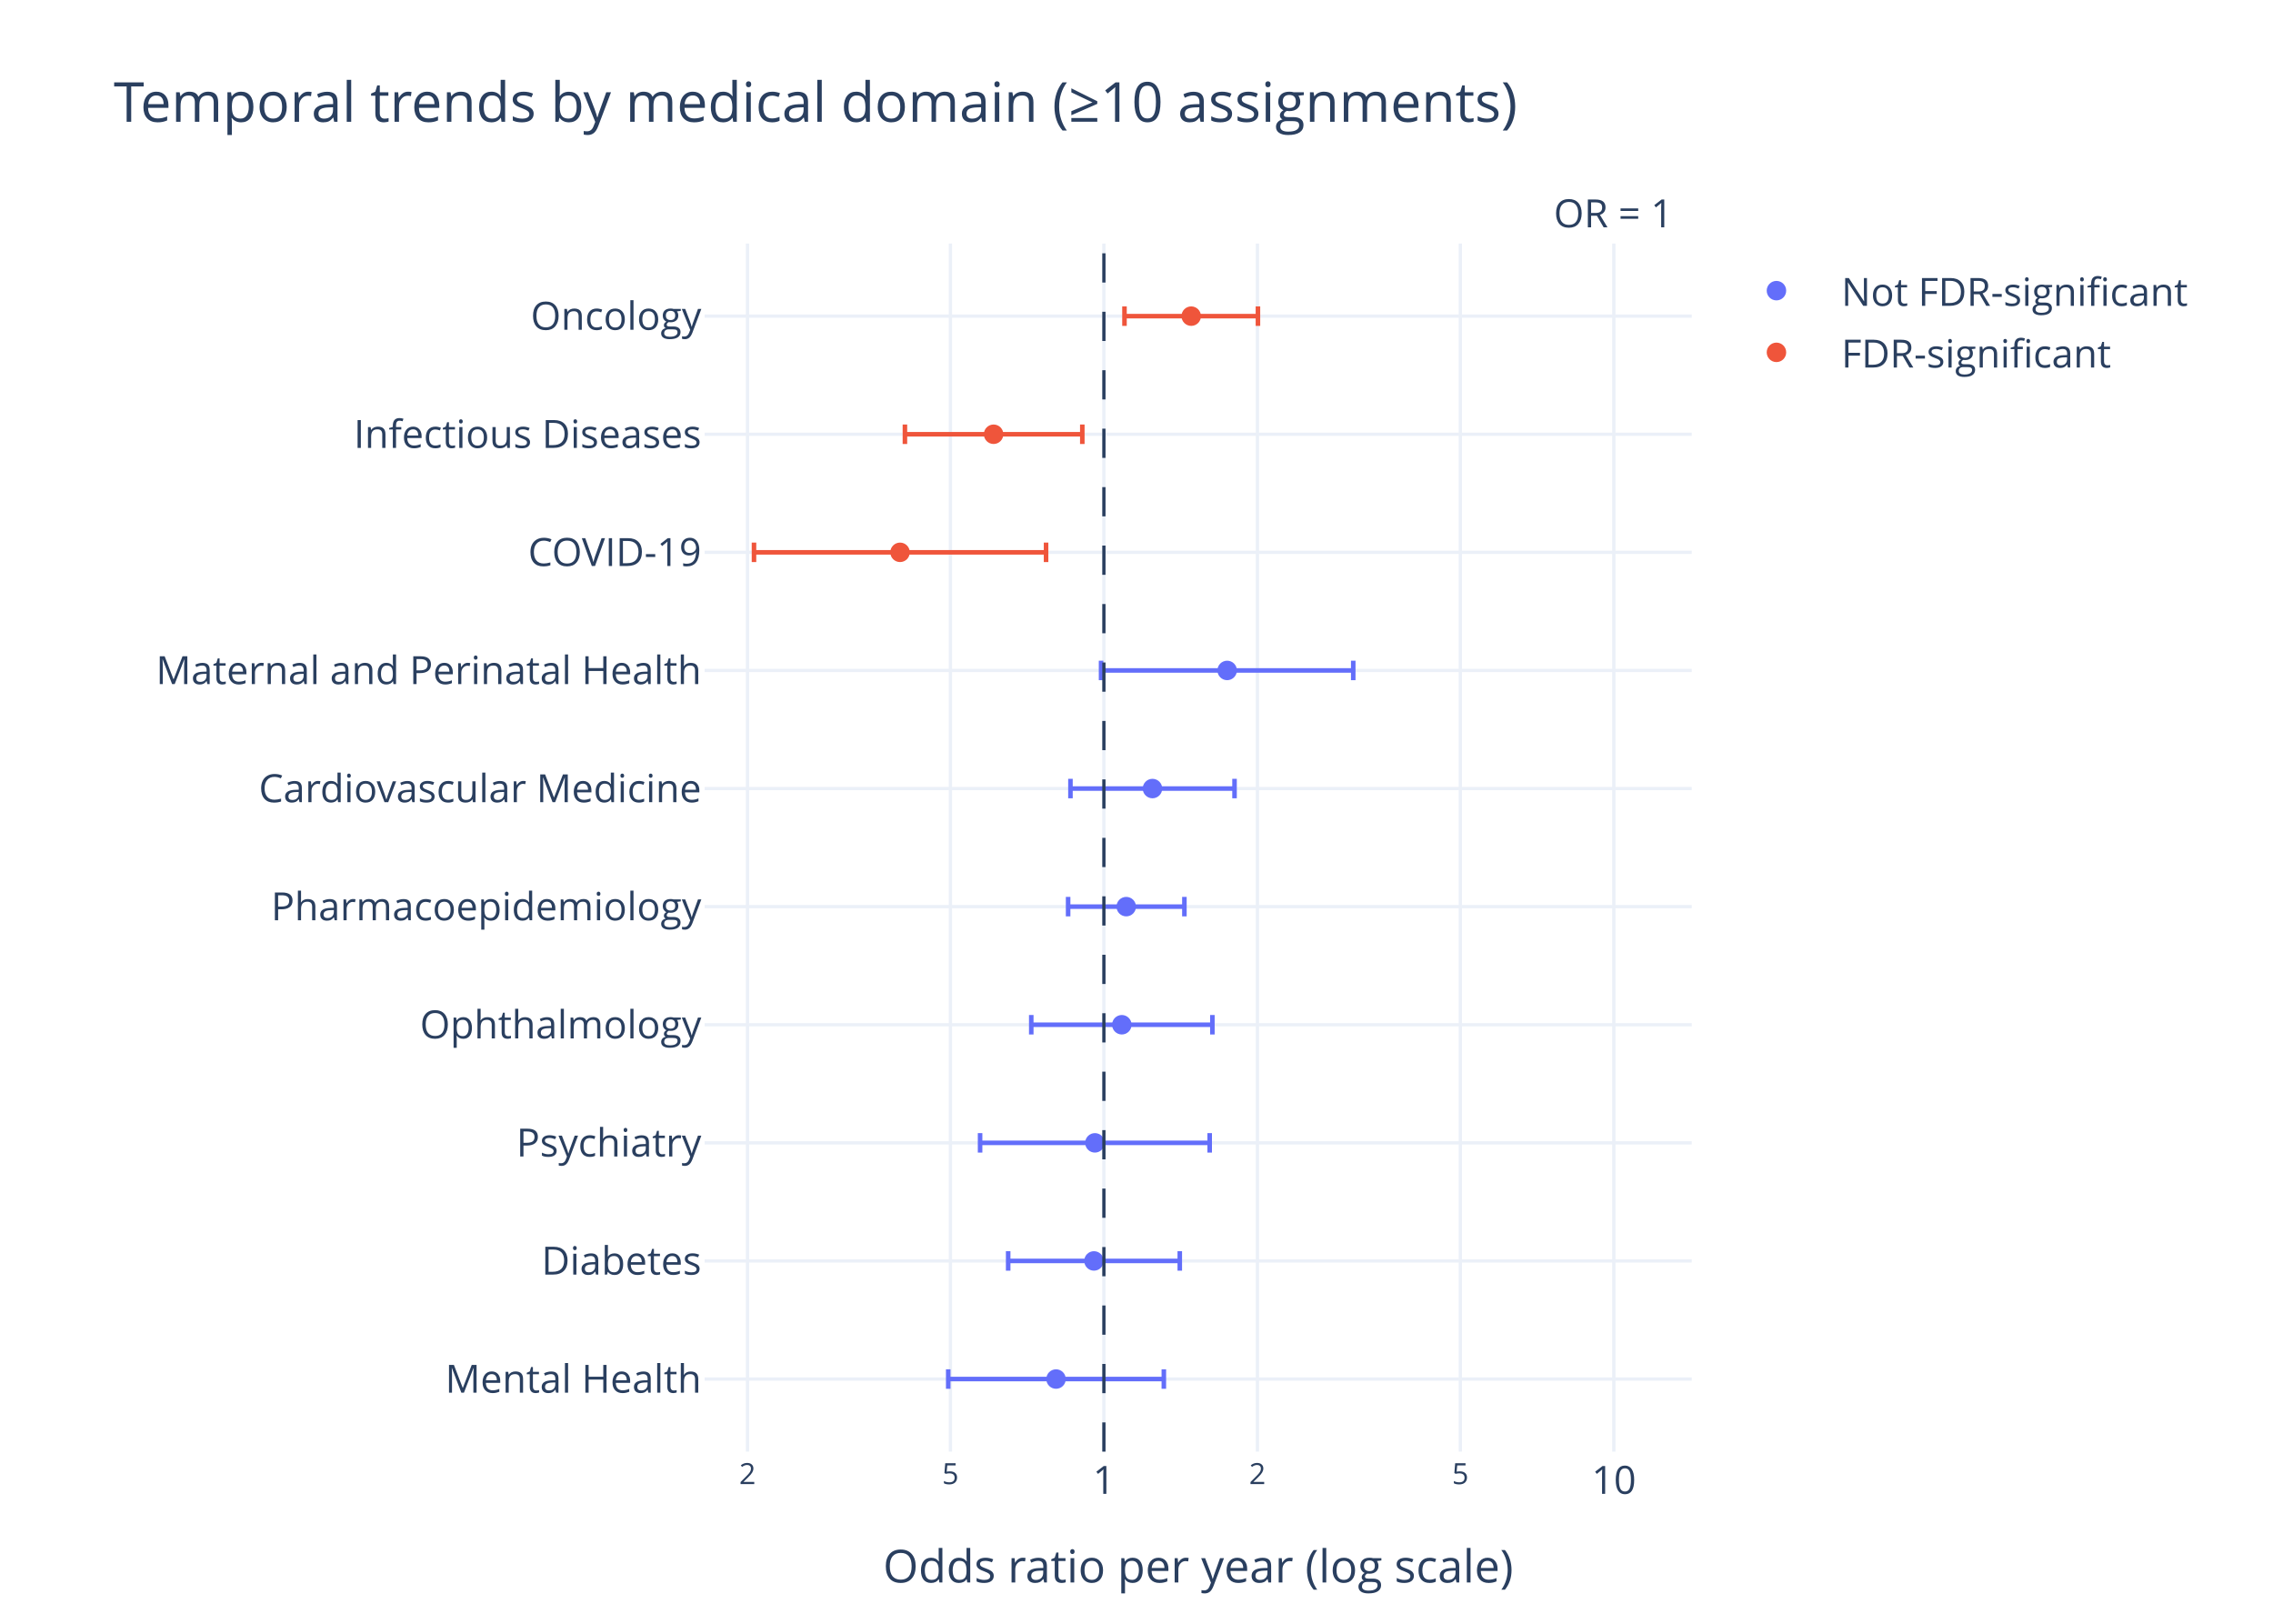
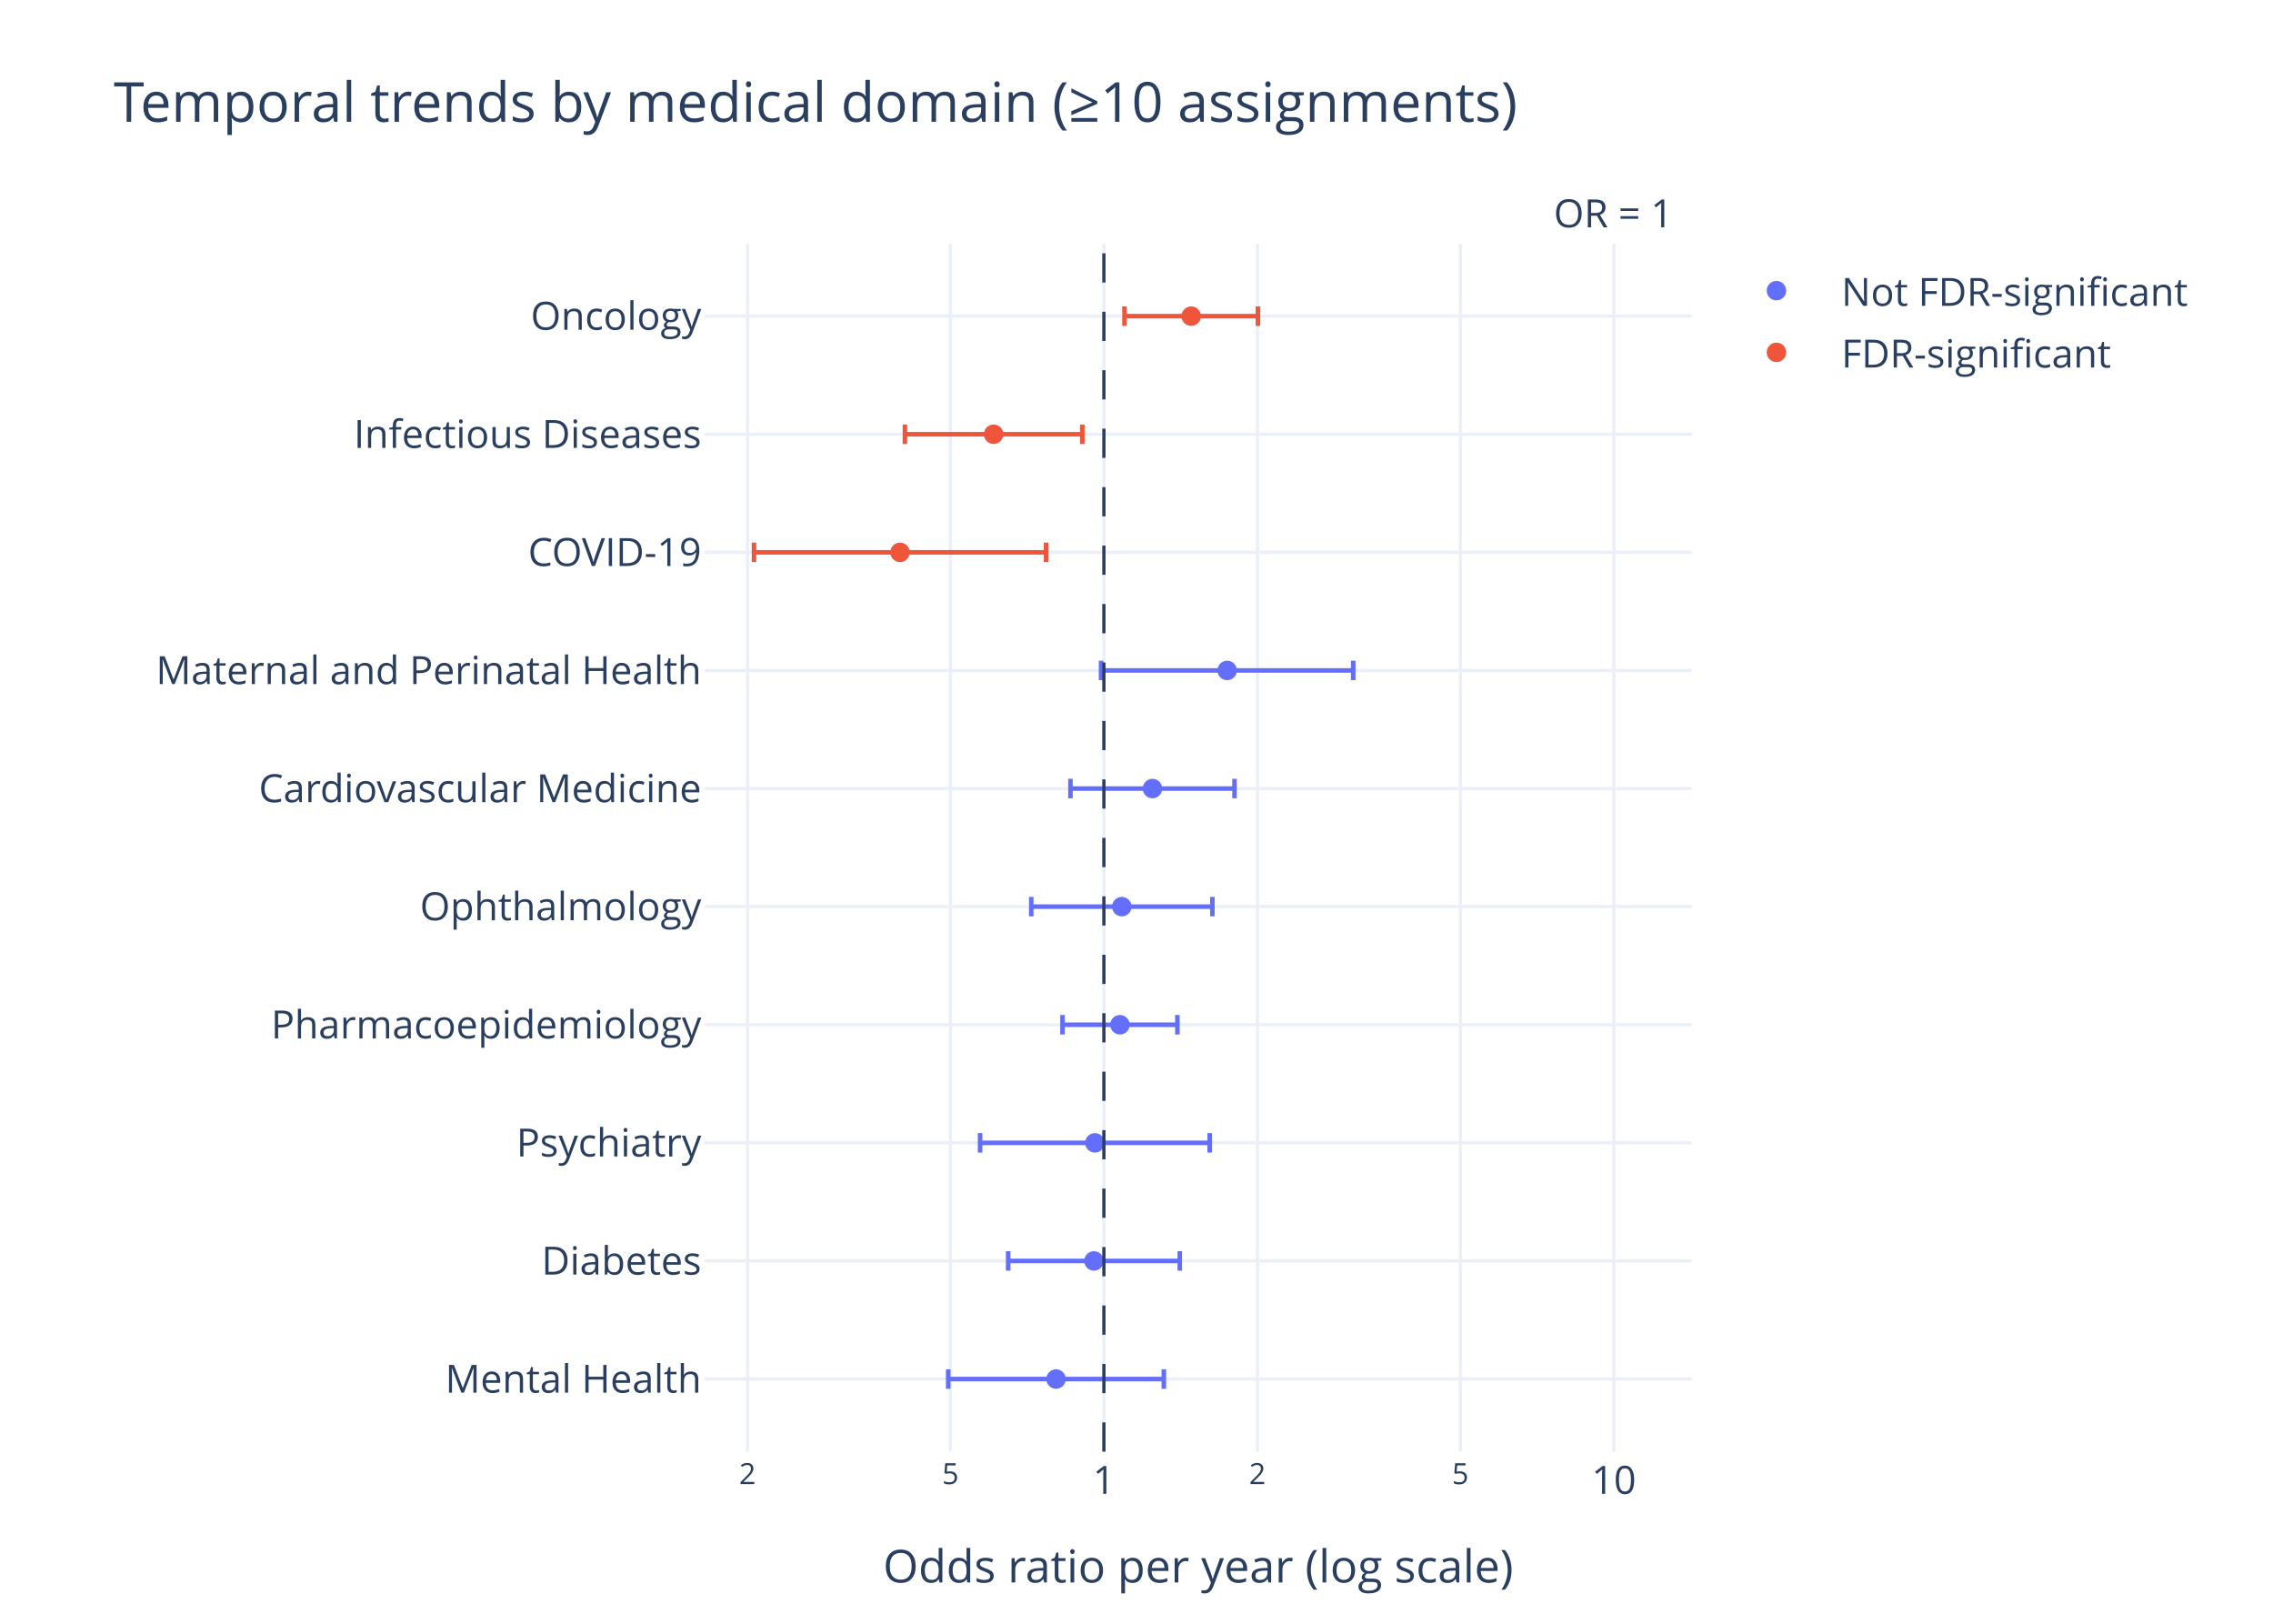
<svg xmlns="http://www.w3.org/2000/svg" class="main-svg" width="700" height="500" style="" viewBox="0 0 700 500">
  <rect x="0" y="0" width="700" height="500" style="fill: rgb(255, 255, 255); fill-opacity: 1;" />
-   <defs id="defs-0fc72f">
+   <defs id="defs-62d271">
    <g class="clips">
-       <clipPath id="clip0fc72fxyplot" class="plotclip">
+       <clipPath id="clip62d271xyplot" class="plotclip">
        <rect width="304" height="372" />
      </clipPath>
-       <clipPath class="axesclip" id="clip0fc72fx">
+       <clipPath class="axesclip" id="clip62d271x">
        <rect x="217" y="0" width="304" height="500" />
      </clipPath>
-       <clipPath class="axesclip" id="clip0fc72fy">
+       <clipPath class="axesclip" id="clip62d271y">
        <rect x="0" y="75" width="700" height="372" />
      </clipPath>
-       <clipPath class="axesclip" id="clip0fc72fxy">
+       <clipPath class="axesclip" id="clip62d271xy">
        <rect x="217" y="75" width="304" height="372" />
      </clipPath>
    </g>
    <g class="gradients" />
    <g class="patterns" />
  </defs>
  <g class="bglayer" />
  <g class="layer-below">
    <g class="imagelayer" />
    <g class="shapelayer" />
  </g>
  <g class="cartesianlayer">
    <g class="subplot xy">
      <g class="layer-subplot">
        <g class="shapelayer" />
        <g class="imagelayer" />
      </g>
      <g class="minor-gridlayer">
        <g class="x" />
        <g class="y" />
      </g>
      <g class="gridlayer">
        <g class="x">
          <path class="xgrid crisp" transform="translate(230.2,0)" d="M0,75v372" style="stroke: rgb(235, 240, 248); stroke-opacity: 1; stroke-width: 1px;" />
          <path class="xgrid crisp" transform="translate(292.69,0)" d="M0,75v372" style="stroke: rgb(235, 240, 248); stroke-opacity: 1; stroke-width: 1px;" />
          <path class="xgrid crisp" transform="translate(339.96,0)" d="M0,75v372" style="stroke: rgb(235, 240, 248); stroke-opacity: 1; stroke-width: 1px;" />
          <path class="xgrid crisp" transform="translate(387.24,0)" d="M0,75v372" style="stroke: rgb(235, 240, 248); stroke-opacity: 1; stroke-width: 1px;" />
          <path class="xgrid crisp" transform="translate(449.73,0)" d="M0,75v372" style="stroke: rgb(235, 240, 248); stroke-opacity: 1; stroke-width: 1px;" />
          <path class="xgrid crisp" transform="translate(497,0)" d="M0,75v372" style="stroke: rgb(235, 240, 248); stroke-opacity: 1; stroke-width: 1px;" />
        </g>
        <g class="y">
          <path class="ygrid crisp" transform="translate(0,424.65)" d="M217,0h304" style="stroke: rgb(235, 240, 248); stroke-opacity: 1; stroke-width: 1px;" />
          <path class="ygrid crisp" transform="translate(0,388.28)" d="M217,0h304" style="stroke: rgb(235, 240, 248); stroke-opacity: 1; stroke-width: 1px;" />
          <path class="ygrid crisp" transform="translate(0,351.92)" d="M217,0h304" style="stroke: rgb(235, 240, 248); stroke-opacity: 1; stroke-width: 1px;" />
          <path class="ygrid crisp" transform="translate(0,315.55)" d="M217,0h304" style="stroke: rgb(235, 240, 248); stroke-opacity: 1; stroke-width: 1px;" />
          <path class="ygrid crisp" transform="translate(0,279.18)" d="M217,0h304" style="stroke: rgb(235, 240, 248); stroke-opacity: 1; stroke-width: 1px;" />
          <path class="ygrid crisp" transform="translate(0,242.82)" d="M217,0h304" style="stroke: rgb(235, 240, 248); stroke-opacity: 1; stroke-width: 1px;" />
          <path class="ygrid crisp" transform="translate(0,206.45)" d="M217,0h304" style="stroke: rgb(235, 240, 248); stroke-opacity: 1; stroke-width: 1px;" />
          <path class="ygrid crisp" transform="translate(0,170.08)" d="M217,0h304" style="stroke: rgb(235, 240, 248); stroke-opacity: 1; stroke-width: 1px;" />
          <path class="ygrid crisp" transform="translate(0,133.72)" d="M217,0h304" style="stroke: rgb(235, 240, 248); stroke-opacity: 1; stroke-width: 1px;" />
          <path class="ygrid crisp" transform="translate(0,97.35)" d="M217,0h304" style="stroke: rgb(235, 240, 248); stroke-opacity: 1; stroke-width: 1px;" />
        </g>
      </g>
      <g class="zerolinelayer" />
      <g class="layer-between">
        <g class="shapelayer" />
        <g class="imagelayer" />
      </g>
      <path class="xlines-below" />
      <path class="ylines-below" />
      <g class="overlines-below" />
      <g class="xaxislayer-below" />
      <g class="yaxislayer-below" />
      <g class="overaxes-below" />
      <g class="overplot">
-         <g class="xy" transform="translate(217,75)" clip-path="url(#clip0fc72fxyplot)">
+         <g class="xy" transform="translate(217,75)" clip-path="url(#clip62d271xyplot)">
          <g class="scatterlayer mlayer">
-             <g class="trace scatter trace788026" style="stroke-miterlimit: 2; opacity: 1;">
+             <g class="trace scatter traced04edc" style="stroke-miterlimit: 2; opacity: 1;">
              <g class="fills" />
              <g class="errorbars">
                <g class="errorbar" style="opacity: 1;">
                  <path class="xerror" d="M141.42,346.65v6m0,-3H75.02m0,-3v6" style="vector-effect: none; stroke-width: 1.4px; stroke: rgb(99, 110, 250); stroke-opacity: 1;" />
                </g>
                <g class="errorbar" style="opacity: 1;">
                  <path class="xerror" d="M146.33,310.28v6m0,-3H93.48m0,-3v6" style="vector-effect: none; stroke-width: 1.4px; stroke: rgb(99, 110, 250); stroke-opacity: 1;" />
                </g>
                <g class="errorbar" style="opacity: 1;">
                  <path class="xerror" d="M155.54,273.92v6m0,-3H84.83m0,-3v6" style="vector-effect: none; stroke-width: 1.4px; stroke: rgb(99, 110, 250); stroke-opacity: 1;" />
                </g>
                <g class="errorbar" style="opacity: 1;">
-                   <path class="xerror" d="M156.37,237.55v6m0,-3H100.59m0,-3v6" style="vector-effect: none; stroke-width: 1.4px; stroke: rgb(99, 110, 250); stroke-opacity: 1;" />
-                 </g>
-                 <g class="errorbar" style="opacity: 1;">
-                   <path class="xerror" d="M147.75,201.18v6m0,-3H111.94m0,-3v6" style="vector-effect: none; stroke-width: 1.4px; stroke: rgb(99, 110, 250); stroke-opacity: 1;" />
+                   <path class="xerror" d="M145.59,237.55v6m0,-3H110.21m0,-3v6" style="vector-effect: none; stroke-width: 1.4px; stroke: rgb(99, 110, 250); stroke-opacity: 1;" />
+                 </g>
+                 <g class="errorbar" style="opacity: 1;">
+                   <path class="xerror" d="M156.37,201.18v6m0,-3H100.59m0,-3v6" style="vector-effect: none; stroke-width: 1.4px; stroke: rgb(99, 110, 250); stroke-opacity: 1;" />
                </g>
                <g class="errorbar" style="opacity: 1;">
                  <path class="xerror" d="M163.19,164.82v6m0,-3H112.66m0,-3v6" style="vector-effect: none; stroke-width: 1.4px; stroke: rgb(99, 110, 250); stroke-opacity: 1;" />
                </g>
                <g class="errorbar" style="opacity: 1;">
                  <path class="xerror" d="M199.75,128.45v6m0,-3H122.09m0,-3v6" style="vector-effect: none; stroke-width: 1.4px; stroke: rgb(99, 110, 250); stroke-opacity: 1;" />
                </g>
              </g>
              <g class="lines" />
              <g class="points">
                <path class="point plotly-customdata" transform="translate(108.22,349.65)" d="M3,0A3,3 0 1,1 0,-3A3,3 0 0,1 3,0Z" style="opacity: 1; stroke-width: 0px; fill: rgb(99, 110, 250); fill-opacity: 1;" />
                <path class="point plotly-customdata" transform="translate(119.9,313.28)" d="M3,0A3,3 0 1,1 0,-3A3,3 0 0,1 3,0Z" style="opacity: 1; stroke-width: 0px; fill: rgb(99, 110, 250); fill-opacity: 1;" />
                <path class="point plotly-customdata" transform="translate(120.19,276.92)" d="M3,0A3,3 0 1,1 0,-3A3,3 0 0,1 3,0Z" style="opacity: 1; stroke-width: 0px; fill: rgb(99, 110, 250); fill-opacity: 1;" />
-                 <path class="point plotly-customdata" transform="translate(128.48,240.55)" d="M3,0A3,3 0 1,1 0,-3A3,3 0 0,1 3,0Z" style="opacity: 1; stroke-width: 0px; fill: rgb(99, 110, 250); fill-opacity: 1;" />
-                 <path class="point plotly-customdata" transform="translate(129.84,204.18)" d="M3,0A3,3 0 1,1 0,-3A3,3 0 0,1 3,0Z" style="opacity: 1; stroke-width: 0px; fill: rgb(99, 110, 250); fill-opacity: 1;" />
+                 <path class="point plotly-customdata" transform="translate(127.9,240.55)" d="M3,0A3,3 0 1,1 0,-3A3,3 0 0,1 3,0Z" style="opacity: 1; stroke-width: 0px; fill: rgb(99, 110, 250); fill-opacity: 1;" />
+                 <path class="point plotly-customdata" transform="translate(128.48,204.18)" d="M3,0A3,3 0 1,1 0,-3A3,3 0 0,1 3,0Z" style="opacity: 1; stroke-width: 0px; fill: rgb(99, 110, 250); fill-opacity: 1;" />
                <path class="point plotly-customdata" transform="translate(137.92,167.82)" d="M3,0A3,3 0 1,1 0,-3A3,3 0 0,1 3,0Z" style="opacity: 1; stroke-width: 0px; fill: rgb(99, 110, 250); fill-opacity: 1;" />
                <path class="point plotly-customdata" transform="translate(160.92,131.45)" d="M3,0A3,3 0 1,1 0,-3A3,3 0 0,1 3,0Z" style="opacity: 1; stroke-width: 0px; fill: rgb(99, 110, 250); fill-opacity: 1;" />
              </g>
              <g class="text" />
            </g>
-             <g class="trace scatter trace0883af" style="stroke-miterlimit: 2; opacity: 1;">
+             <g class="trace scatter trace21b2ef" style="stroke-miterlimit: 2; opacity: 1;">
              <g class="fills" />
              <g class="errorbars">
                <g class="errorbar" style="opacity: 1;">
                  <path class="xerror" d="M105.15,92.08v6m0,-3H15.2m0,-3v6" style="vector-effect: none; stroke-width: 1.4px; stroke: rgb(239, 85, 59); stroke-opacity: 1;" />
                </g>
                <g class="errorbar" style="opacity: 1;">
                  <path class="xerror" d="M116.31,55.72v6m0,-3H61.68m0,-3v6" style="vector-effect: none; stroke-width: 1.4px; stroke: rgb(239, 85, 59); stroke-opacity: 1;" />
                </g>
                <g class="errorbar" style="opacity: 1;">
                  <path class="xerror" d="M170.4,19.35v6m0,-3H129.3m0,-3v6" style="vector-effect: none; stroke-width: 1.4px; stroke: rgb(239, 85, 59); stroke-opacity: 1;" />
                </g>
              </g>
              <g class="lines" />
              <g class="points">
                <path class="point plotly-customdata" transform="translate(60.18,95.08)" d="M3,0A3,3 0 1,1 0,-3A3,3 0 0,1 3,0Z" style="opacity: 1; stroke-width: 0px; fill: rgb(239, 85, 59); fill-opacity: 1;" />
                <path class="point plotly-customdata" transform="translate(88.99,58.72)" d="M3,0A3,3 0 1,1 0,-3A3,3 0 0,1 3,0Z" style="opacity: 1; stroke-width: 0px; fill: rgb(239, 85, 59); fill-opacity: 1;" />
                <path class="point plotly-customdata" transform="translate(149.85,22.35)" d="M3,0A3,3 0 1,1 0,-3A3,3 0 0,1 3,0Z" style="opacity: 1; stroke-width: 0px; fill: rgb(239, 85, 59); fill-opacity: 1;" />
              </g>
              <g class="text" />
            </g>
          </g>
        </g>
      </g>
      <g class="zerolinelayer-above" />
      <path class="xlines-above crisp" d="M0,0" style="fill: none;" />
      <path class="ylines-above crisp" d="M0,0" style="fill: none;" />
      <g class="overlines-above" />
      <g class="xaxislayer-above">
        <g class="xtick">
          <text text-anchor="middle" x="0" y="457" transform="translate(230.2,0)" style="font-family: 'Open Sans', verdana, arial, sans-serif; font-size: 9px; fill: rgb(42, 63, 95); fill-opacity: 1; white-space: pre;">2</text>
        </g>
        <g class="xtick">
          <text text-anchor="middle" x="0" y="457" style="font-family: 'Open Sans', verdana, arial, sans-serif; font-size: 9px; fill: rgb(42, 63, 95); fill-opacity: 1; white-space: pre;" transform="translate(292.69,0)">5</text>
        </g>
        <g class="xtick">
          <text text-anchor="middle" x="0" y="460" style="font-family: 'Open Sans', verdana, arial, sans-serif; font-size: 12px; fill: rgb(42, 63, 95); fill-opacity: 1; white-space: pre;" transform="translate(339.96,0)">1</text>
        </g>
        <g class="xtick">
          <text text-anchor="middle" x="0" y="457" style="font-family: 'Open Sans', verdana, arial, sans-serif; font-size: 9px; fill: rgb(42, 63, 95); fill-opacity: 1; white-space: pre;" transform="translate(387.24,0)">2</text>
        </g>
        <g class="xtick">
          <text text-anchor="middle" x="0" y="457" style="font-family: 'Open Sans', verdana, arial, sans-serif; font-size: 9px; fill: rgb(42, 63, 95); fill-opacity: 1; white-space: pre;" transform="translate(449.73,0)">5</text>
        </g>
        <g class="xtick">
          <text text-anchor="middle" x="0" y="460" style="font-family: 'Open Sans', verdana, arial, sans-serif; font-size: 12px; fill: rgb(42, 63, 95); fill-opacity: 1; white-space: pre;" transform="translate(497,0)">10</text>
        </g>
      </g>
      <g class="yaxislayer-above">
        <g class="ytick">
          <text text-anchor="end" x="216" y="4.2" transform="translate(0,424.65)" style="font-family: 'Open Sans', verdana, arial, sans-serif; font-size: 12px; fill: rgb(42, 63, 95); fill-opacity: 1; white-space: pre;">Mental Health</text>
        </g>
        <g class="ytick">
          <text text-anchor="end" x="216" y="4.2" transform="translate(0,388.28)" style="font-family: 'Open Sans', verdana, arial, sans-serif; font-size: 12px; fill: rgb(42, 63, 95); fill-opacity: 1; white-space: pre;">Diabetes</text>
        </g>
        <g class="ytick">
          <text text-anchor="end" x="216" y="4.2" transform="translate(0,351.92)" style="font-family: 'Open Sans', verdana, arial, sans-serif; font-size: 12px; fill: rgb(42, 63, 95); fill-opacity: 1; white-space: pre;">Psychiatry</text>
        </g>
        <g class="ytick">
-           <text text-anchor="end" x="216" y="4.2" transform="translate(0,315.55)" style="font-family: 'Open Sans', verdana, arial, sans-serif; font-size: 12px; fill: rgb(42, 63, 95); fill-opacity: 1; white-space: pre;">Ophthalmology</text>
-         </g>
-         <g class="ytick">
-           <text text-anchor="end" x="216" y="4.2" transform="translate(0,279.18)" style="font-family: 'Open Sans', verdana, arial, sans-serif; font-size: 12px; fill: rgb(42, 63, 95); fill-opacity: 1; white-space: pre;">Pharmacoepidemiology</text>
+           <text text-anchor="end" x="216" y="4.2" transform="translate(0,315.55)" style="font-family: 'Open Sans', verdana, arial, sans-serif; font-size: 12px; fill: rgb(42, 63, 95); fill-opacity: 1; white-space: pre;">Pharmacoepidemiology</text>
+         </g>
+         <g class="ytick">
+           <text text-anchor="end" x="216" y="4.2" transform="translate(0,279.18)" style="font-family: 'Open Sans', verdana, arial, sans-serif; font-size: 12px; fill: rgb(42, 63, 95); fill-opacity: 1; white-space: pre;">Ophthalmology</text>
        </g>
        <g class="ytick">
          <text text-anchor="end" x="216" y="4.2" transform="translate(0,242.82)" style="font-family: 'Open Sans', verdana, arial, sans-serif; font-size: 12px; fill: rgb(42, 63, 95); fill-opacity: 1; white-space: pre;">Cardiovascular Medicine</text>
        </g>
        <g class="ytick">
          <text text-anchor="end" x="216" y="4.2" transform="translate(0,206.45)" style="font-family: 'Open Sans', verdana, arial, sans-serif; font-size: 12px; fill: rgb(42, 63, 95); fill-opacity: 1; white-space: pre;">Maternal and Perinatal Health</text>
        </g>
        <g class="ytick">
          <text text-anchor="end" x="216" y="4.2" transform="translate(0,170.08)" style="font-family: 'Open Sans', verdana, arial, sans-serif; font-size: 12px; fill: rgb(42, 63, 95); fill-opacity: 1; white-space: pre;">COVID-19</text>
        </g>
        <g class="ytick">
          <text text-anchor="end" x="216" y="4.2" transform="translate(0,133.72)" style="font-family: 'Open Sans', verdana, arial, sans-serif; font-size: 12px; fill: rgb(42, 63, 95); fill-opacity: 1; white-space: pre;">Infectious Diseases</text>
        </g>
        <g class="ytick">
          <text text-anchor="end" x="216" y="4.2" transform="translate(0,97.35)" style="font-family: 'Open Sans', verdana, arial, sans-serif; font-size: 12px; fill: rgb(42, 63, 95); fill-opacity: 1; white-space: pre;">Oncology</text>
        </g>
      </g>
      <g class="overaxes-above" />
    </g>
  </g>
  <g class="polarlayer" />
  <g class="smithlayer" />
  <g class="ternarylayer" />
  <g class="geolayer" />
  <g class="funnelarealayer" />
  <g class="pielayer" />
  <g class="iciclelayer" />
  <g class="treemaplayer" />
  <g class="sunburstlayer" />
  <g class="glimages" />
-   <defs id="topdefs-0fc72f">
+   <defs id="topdefs-62d271">
    <g class="clips" />
-     <clipPath id="legend0fc72f">
+     <clipPath id="legend62d271">
      <rect width="161" height="48" x="0" y="0" />
    </clipPath>
  </defs>
  <g class="layer-above">
    <g class="imagelayer" />
    <g class="shapelayer">
-       <g class="shape-group" data-index="0" clip-path="url(#clip0fc72fx)">
+       <g class="shape-group" data-index="0" clip-path="url(#clip62d271x)">
        <path data-index="0" fill-rule="evenodd" d="M339.96,447L339.96,75" style="opacity: 1; stroke: rgb(42, 63, 95); stroke-opacity: 1; fill: rgb(0, 0, 0); fill-opacity: 0; stroke-dasharray: 9px, 9px; stroke-width: 1px;" />
      </g>
    </g>
  </g>
  <g class="infolayer">
    <g class="legend" pointer-events="all" transform="translate(527.08,75)">
      <rect class="bg" shape-rendering="crispEdges" style="stroke: rgb(68, 68, 68); stroke-opacity: 1; fill: rgb(255, 255, 255); fill-opacity: 1; stroke-width: 0px;" width="161" height="48" x="0" y="0" />
-       <g class="scrollbox" transform="" clip-path="url(#legend0fc72f)">
+       <g class="scrollbox" transform="" clip-path="url(#legend62d271)">
        <g class="groups">
          <g class="traces" transform="translate(0,14.5)" style="opacity: 1;">
            <text class="legendtext" text-anchor="start" x="40" y="4.68" style="font-family: 'Open Sans', verdana, arial, sans-serif; font-size: 12px; fill: rgb(42, 63, 95); fill-opacity: 1; white-space: pre;">Not FDR-significant</text>
            <g class="layers" style="opacity: 1;">
              <g class="legendfill" />
              <g class="legendlines" />
              <g class="legendsymbols">
                <g class="legendpoints">
                  <path class="scatterpts" transform="translate(20,0)" d="M3,0A3,3 0 1,1 0,-3A3,3 0 0,1 3,0Z" style="opacity: 1; stroke-width: 0px; fill: rgb(99, 110, 250); fill-opacity: 1;" />
                </g>
              </g>
            </g>
            <rect class="legendtoggle" x="0" y="-9.5" width="155.766" height="19" style="fill: rgb(0, 0, 0); fill-opacity: 0;" />
          </g>
          <g class="traces" transform="translate(0,33.5)" style="opacity: 1;">
            <text class="legendtext" text-anchor="start" x="40" y="4.68" style="font-family: 'Open Sans', verdana, arial, sans-serif; font-size: 12px; fill: rgb(42, 63, 95); fill-opacity: 1; white-space: pre;">FDR-significant</text>
            <g class="layers" style="opacity: 1;">
              <g class="legendfill" />
              <g class="legendlines" />
              <g class="legendsymbols">
                <g class="legendpoints">
                  <path class="scatterpts" transform="translate(20,0)" d="M3,0A3,3 0 1,1 0,-3A3,3 0 0,1 3,0Z" style="opacity: 1; stroke-width: 0px; fill: rgb(239, 85, 59); fill-opacity: 1;" />
                </g>
              </g>
            </g>
            <rect class="legendtoggle" x="0" y="-9.5" width="155.766" height="19" style="fill: rgb(0, 0, 0); fill-opacity: 0;" />
          </g>
        </g>
      </g>
      <rect class="scrollbar" rx="20" ry="3" width="0" height="0" style="fill: rgb(128, 139, 164); fill-opacity: 1;" x="0" y="0" />
    </g>
    <g class="g-gtitle">
      <text class="gtitle" x="35" y="37.5" text-anchor="start" dy="0em" style="opacity: 1; font-family: 'Open Sans', verdana, arial, sans-serif; font-size: 17px; fill: rgb(42, 63, 95); fill-opacity: 1; white-space: pre;">Temporal trends by medical domain (≥10 assignments)</text>
    </g>
    <g class="g-xtitle">
      <text class="xtitle" x="369" y="487.3" text-anchor="middle" style="opacity: 1; font-family: 'Open Sans', verdana, arial, sans-serif; font-size: 14px; fill: rgb(42, 63, 95); fill-opacity: 1; white-space: pre;">Odds ratio per year (log scale)</text>
    </g>
    <g class="g-ytitle" />
    <g class="annotation" data-index="0" style="opacity: 1;">
      <g class="annotation-text-g" transform="rotate(0,497,65.5)">
        <g class="cursor-pointer" transform="translate(473,56)">
          <rect class="bg" x="0.5" y="0.5" width="47" height="18" style="stroke-width: 1px; stroke: rgb(0, 0, 0); stroke-opacity: 0; fill: rgb(0, 0, 0); fill-opacity: 0;" />
          <text class="annotation-text" text-anchor="middle" x="23.844" y="14" style="font-family: 'Open Sans', verdana, arial, sans-serif; font-size: 12px; fill: rgb(42, 63, 95); fill-opacity: 1; white-space: pre;">OR = 1</text>
        </g>
      </g>
    </g>
  </g>
</svg>
